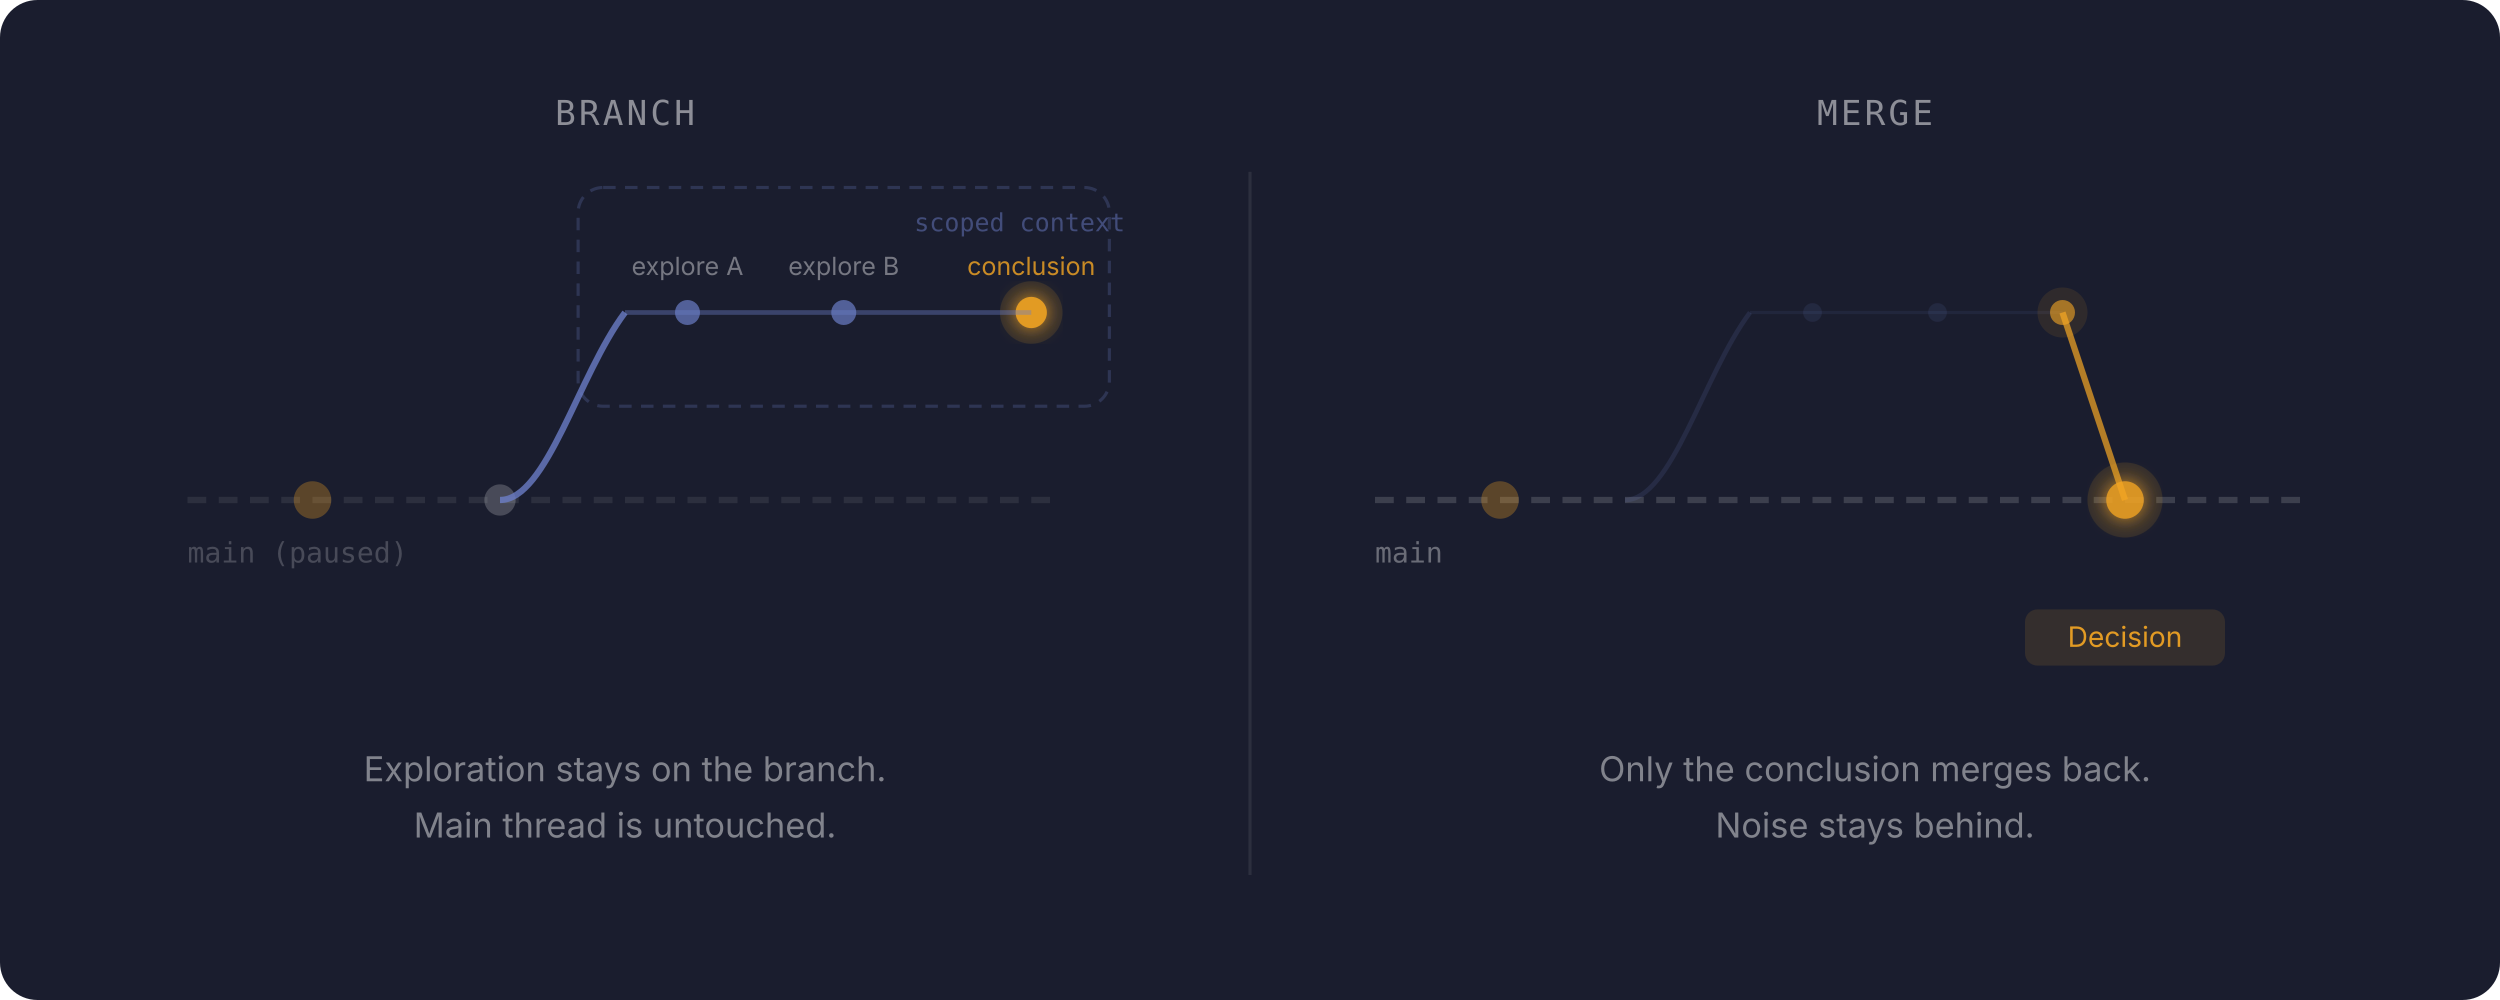
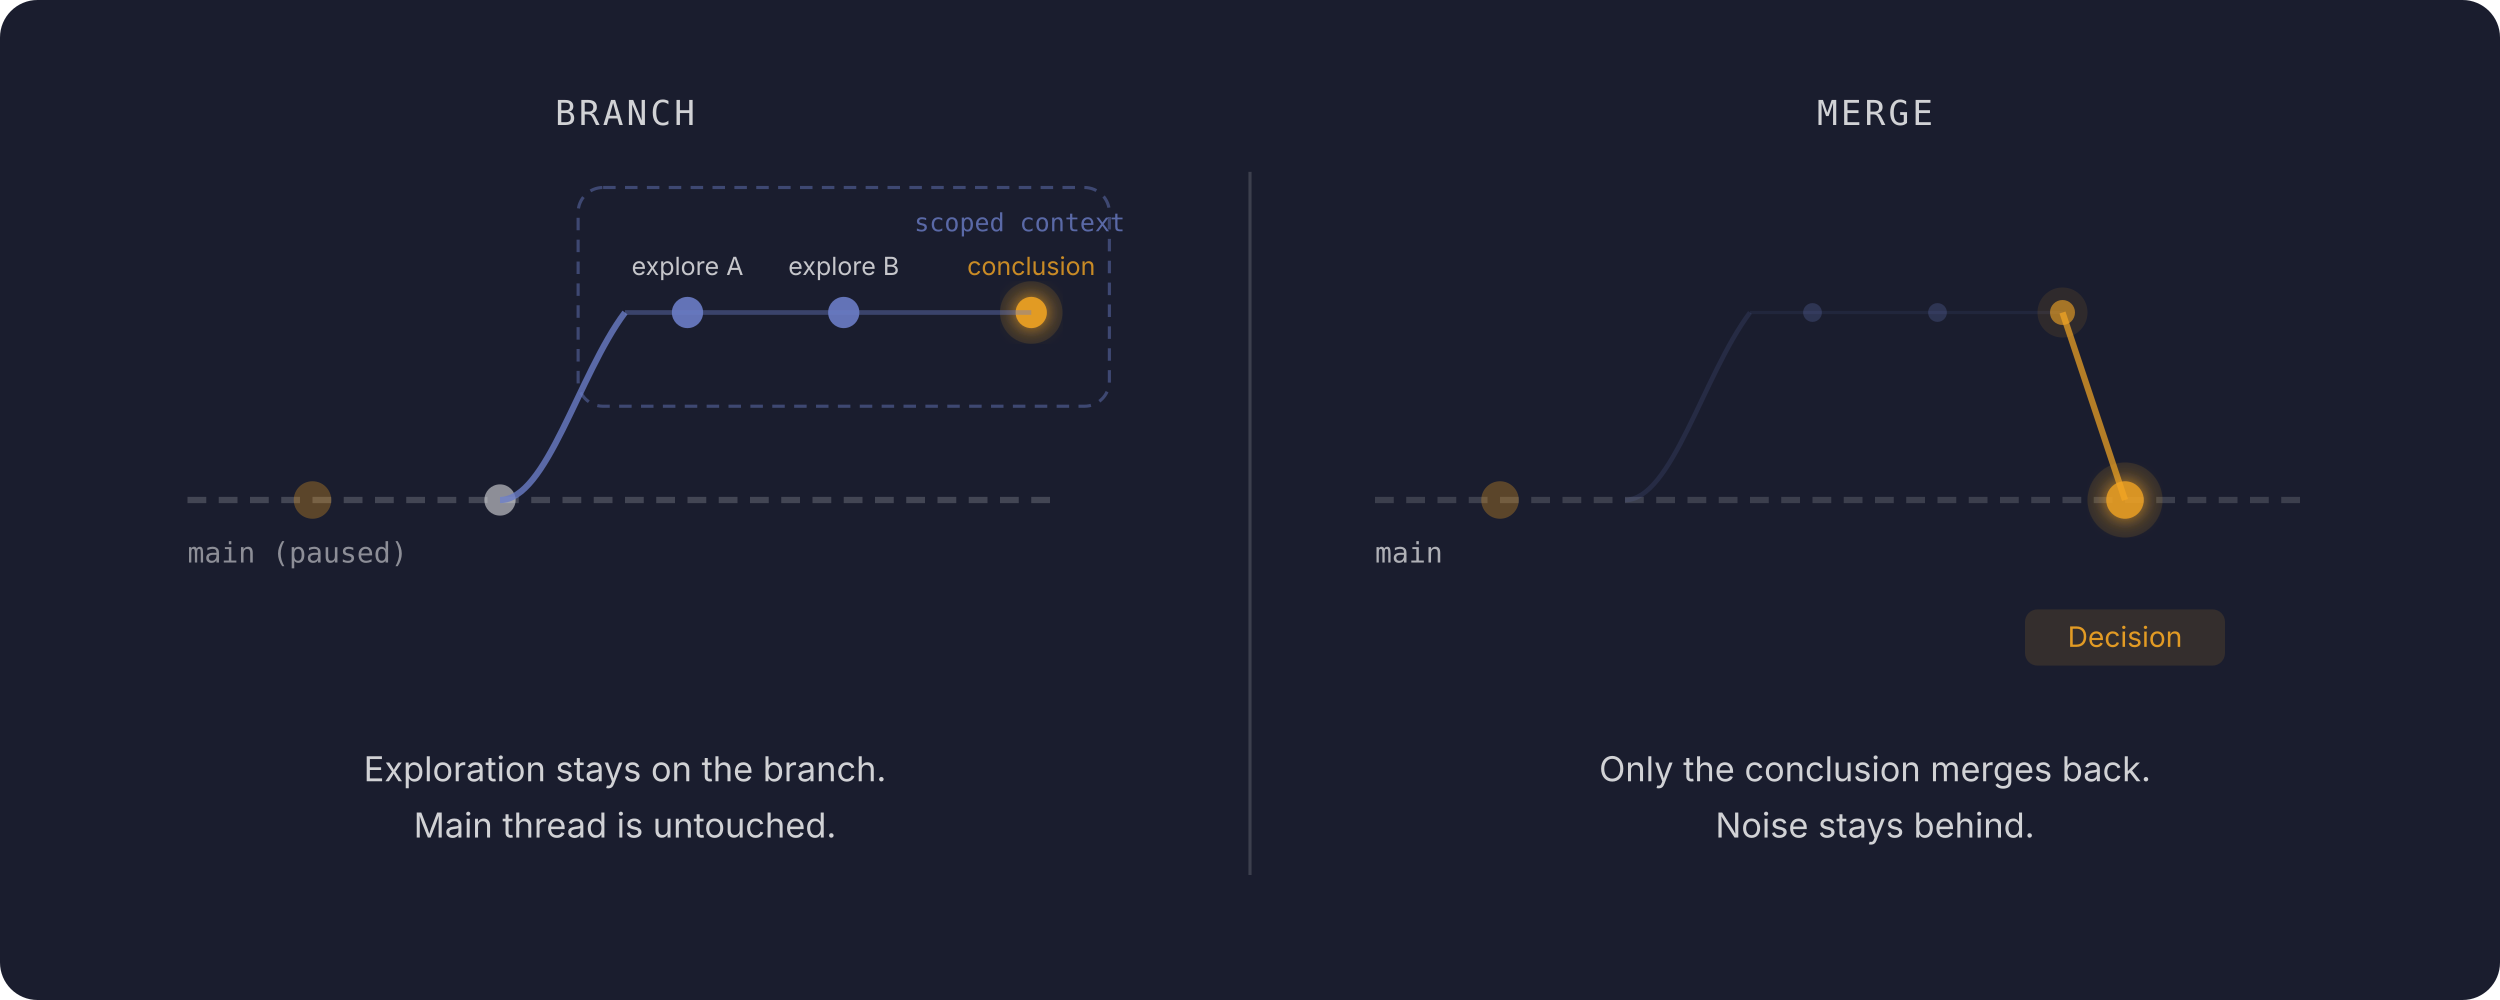
<svg xmlns="http://www.w3.org/2000/svg" viewBox="0 0 800 320" width="800" height="320">
  <defs>
    <filter id="glow" x="-50%" y="-50%" width="200%" height="200%">
      <feGaussianBlur in="SourceGraphic" stdDeviation="3" result="blur" />
      <feMerge>
        <feMergeNode in="blur" />
        <feMergeNode in="SourceGraphic" />
      </feMerge>
    </filter>
    <linearGradient id="fade-out" x1="0" y1="0" x2="1" y2="0">
      <stop offset="0%" stop-color="white" stop-opacity="0.6" />
      <stop offset="100%" stop-color="white" stop-opacity="0.08" />
    </linearGradient>
  </defs>
  <rect width="800" height="320" rx="12" fill="#1a1d2e" />
-   <text x="200" y="40" font-family="'SF Mono', 'Fira Code', monospace" font-size="11" fill="rgba(255,255,255,0.5)" text-anchor="middle" letter-spacing="1">BRANCH</text>
-   <line x1="60" y1="160" x2="340" y2="160" stroke="rgba(255,255,255,0.08)" stroke-width="2" stroke-dasharray="6,4" />
-   <text x="60" y="180" font-family="'SF Mono', 'Fira Code', monospace" font-size="9" fill="rgba(255,255,255,0.2)">main (paused)</text>
+   <text x="200" y="40" font-family="'SF Mono', 'Fira Code', monospace" font-size="11" fill="rgba(255,255,255,0.8)" text-anchor="middle" letter-spacing="1">BRANCH</text>
+   <line x1="60" y1="160" x2="340" y2="160" stroke="rgba(255,255,255,0.18)" stroke-width="2" stroke-dasharray="6,4" />
+   <text x="60" y="180" font-family="'SF Mono', 'Fira Code', monospace" font-size="9" fill="rgba(255,255,255,0.5)">main (paused)</text>
  <circle cx="100" cy="160" r="6" fill="#f5a623" opacity="0.3" />
-   <circle cx="160" cy="160" r="5" fill="rgba(255,255,255,0.2)" />
+   <circle cx="160" cy="160" r="5" fill="rgba(255,255,255,0.5)" />
  <path d="M 160,160 C 175,160 185,120 200,100" fill="none" stroke="#6a7cc5" stroke-width="2" opacity="0.8" />
-   <rect x="185" y="60" width="170" height="70" rx="8" fill="none" stroke="#6a7cc5" stroke-width="1" opacity="0.25" stroke-dasharray="4,3" />
-   <text x="360" y="74" font-family="'SF Mono', 'Fira Code', monospace" font-size="8" fill="#6a7cc5" opacity="0.5" text-anchor="end">scoped context</text>
-   <circle cx="220" cy="100" r="4" fill="#6a7cc5" opacity="0.7" />
-   <text x="220" y="88" font-family="'Inter', sans-serif" font-size="8" fill="rgba(255,255,255,0.4)" text-anchor="middle">explore A</text>
-   <circle cx="270" cy="100" r="4" fill="#6a7cc5" opacity="0.7" />
-   <text x="270" y="88" font-family="'Inter', sans-serif" font-size="8" fill="rgba(255,255,255,0.4)" text-anchor="middle">explore B</text>
+   <rect x="185" y="60" width="170" height="70" rx="8" fill="none" stroke="#6a7cc5" stroke-width="1" opacity="0.45" stroke-dasharray="4,3" />
+   <text x="360" y="74" font-family="'SF Mono', 'Fira Code', monospace" font-size="8" fill="#6a7cc5" opacity="0.8" text-anchor="end">scoped context</text>
+   <circle cx="220" cy="100" r="5" fill="#6a7cc5" opacity="0.9" />
+   <text x="220" y="88" font-family="'Inter', sans-serif" font-size="8" fill="rgba(255,255,255,0.75)" text-anchor="middle">explore A</text>
+   <circle cx="270" cy="100" r="5" fill="#6a7cc5" opacity="0.9" />
+   <text x="270" y="88" font-family="'Inter', sans-serif" font-size="8" fill="rgba(255,255,255,0.75)" text-anchor="middle">explore B</text>
  <circle cx="330" cy="100" r="10" fill="#f5a623" opacity="0.12" />
  <circle cx="330" cy="100" r="5" fill="#f5a623" opacity="0.9" filter="url(#glow)" />
  <text x="330" y="88" font-family="'Inter', sans-serif" font-size="8" fill="#f5a623" text-anchor="middle" opacity="0.8">conclusion</text>
  <line x1="200" y1="100" x2="330" y2="100" stroke="#6a7cc5" stroke-width="1.5" opacity="0.4" />
-   <line x1="400" y1="55" x2="400" y2="280" stroke="rgba(255,255,255,0.08)" stroke-width="1" />
-   <text x="600" y="40" font-family="'SF Mono', 'Fira Code', monospace" font-size="11" fill="rgba(255,255,255,0.5)" text-anchor="middle" letter-spacing="1">MERGE</text>
+   <line x1="400" y1="55" x2="400" y2="280" stroke="rgba(255,255,255,0.15)" stroke-width="1" />
+   <text x="600" y="40" font-family="'SF Mono', 'Fira Code', monospace" font-size="11" fill="rgba(255,255,255,0.8)" text-anchor="middle" letter-spacing="1">MERGE</text>
  <line x1="440" y1="160" x2="740" y2="160" stroke="rgba(255,255,255,0.15)" stroke-width="2" stroke-dasharray="6,4" />
-   <text x="440" y="180" font-family="'SF Mono', 'Fira Code', monospace" font-size="9" fill="rgba(255,255,255,0.35)">main</text>
+   <text x="440" y="180" font-family="'SF Mono', 'Fira Code', monospace" font-size="9" fill="rgba(255,255,255,0.65)">main</text>
  <circle cx="480" cy="160" r="6" fill="#f5a623" opacity="0.3" />
  <path d="M 520,160 C 535,160 545,120 560,100" fill="none" stroke="#6a7cc5" stroke-width="1.5" opacity="0.15" />
  <line x1="560" y1="100" x2="660" y2="100" stroke="#6a7cc5" stroke-width="1" opacity="0.1" />
-   <circle cx="580" cy="100" r="3" fill="#6a7cc5" opacity="0.12" />
-   <circle cx="620" cy="100" r="3" fill="#6a7cc5" opacity="0.12" />
+   <circle cx="580" cy="100" r="3" fill="#6a7cc5" opacity="0.25" />
+   <circle cx="620" cy="100" r="3" fill="#6a7cc5" opacity="0.25" />
  <circle cx="660" cy="100" r="8" fill="#f5a623" opacity="0.1" />
  <circle cx="660" cy="100" r="4" fill="#f5a623" opacity="0.6" />
  <path d="M 660,100 C 670,130 675,145 680,160" fill="none" stroke="#f5a623" stroke-width="2" opacity="0.7" />
  <circle cx="680" cy="160" r="12" fill="#f5a623" opacity="0.12" />
  <circle cx="680" cy="160" r="6" fill="#f5a623" opacity="0.85" filter="url(#glow)" />
  <rect x="648" y="195" width="64" height="18" rx="4" fill="#f5a623" opacity="0.12" />
  <text x="680" y="207" font-family="'Inter', sans-serif" font-size="9" fill="#f5a623" text-anchor="middle" opacity="0.9">Decision</text>
-   <text x="200" y="250" font-family="'Inter', sans-serif" font-size="11" fill="rgba(255,255,255,0.45)" text-anchor="middle">Exploration stays on the branch.</text>
-   <text x="200" y="268" font-family="'Inter', sans-serif" font-size="11" fill="rgba(255,255,255,0.45)" text-anchor="middle">Main thread is untouched.</text>
-   <text x="600" y="250" font-family="'Inter', sans-serif" font-size="11" fill="rgba(255,255,255,0.45)" text-anchor="middle">Only the conclusion merges back.</text>
-   <text x="600" y="268" font-family="'Inter', sans-serif" font-size="11" fill="rgba(255,255,255,0.45)" text-anchor="middle">Noise stays behind.</text>
+   <text x="200" y="250" font-family="'Inter', sans-serif" font-size="11" fill="rgba(255,255,255,0.8)" text-anchor="middle">Exploration stays on the branch.</text>
+   <text x="200" y="268" font-family="'Inter', sans-serif" font-size="11" fill="rgba(255,255,255,0.8)" text-anchor="middle">Main thread is untouched.</text>
+   <text x="600" y="250" font-family="'Inter', sans-serif" font-size="11" fill="rgba(255,255,255,0.8)" text-anchor="middle">Only the conclusion merges back.</text>
+   <text x="600" y="268" font-family="'Inter', sans-serif" font-size="11" fill="rgba(255,255,255,0.8)" text-anchor="middle">Noise stays behind.</text>
</svg>
